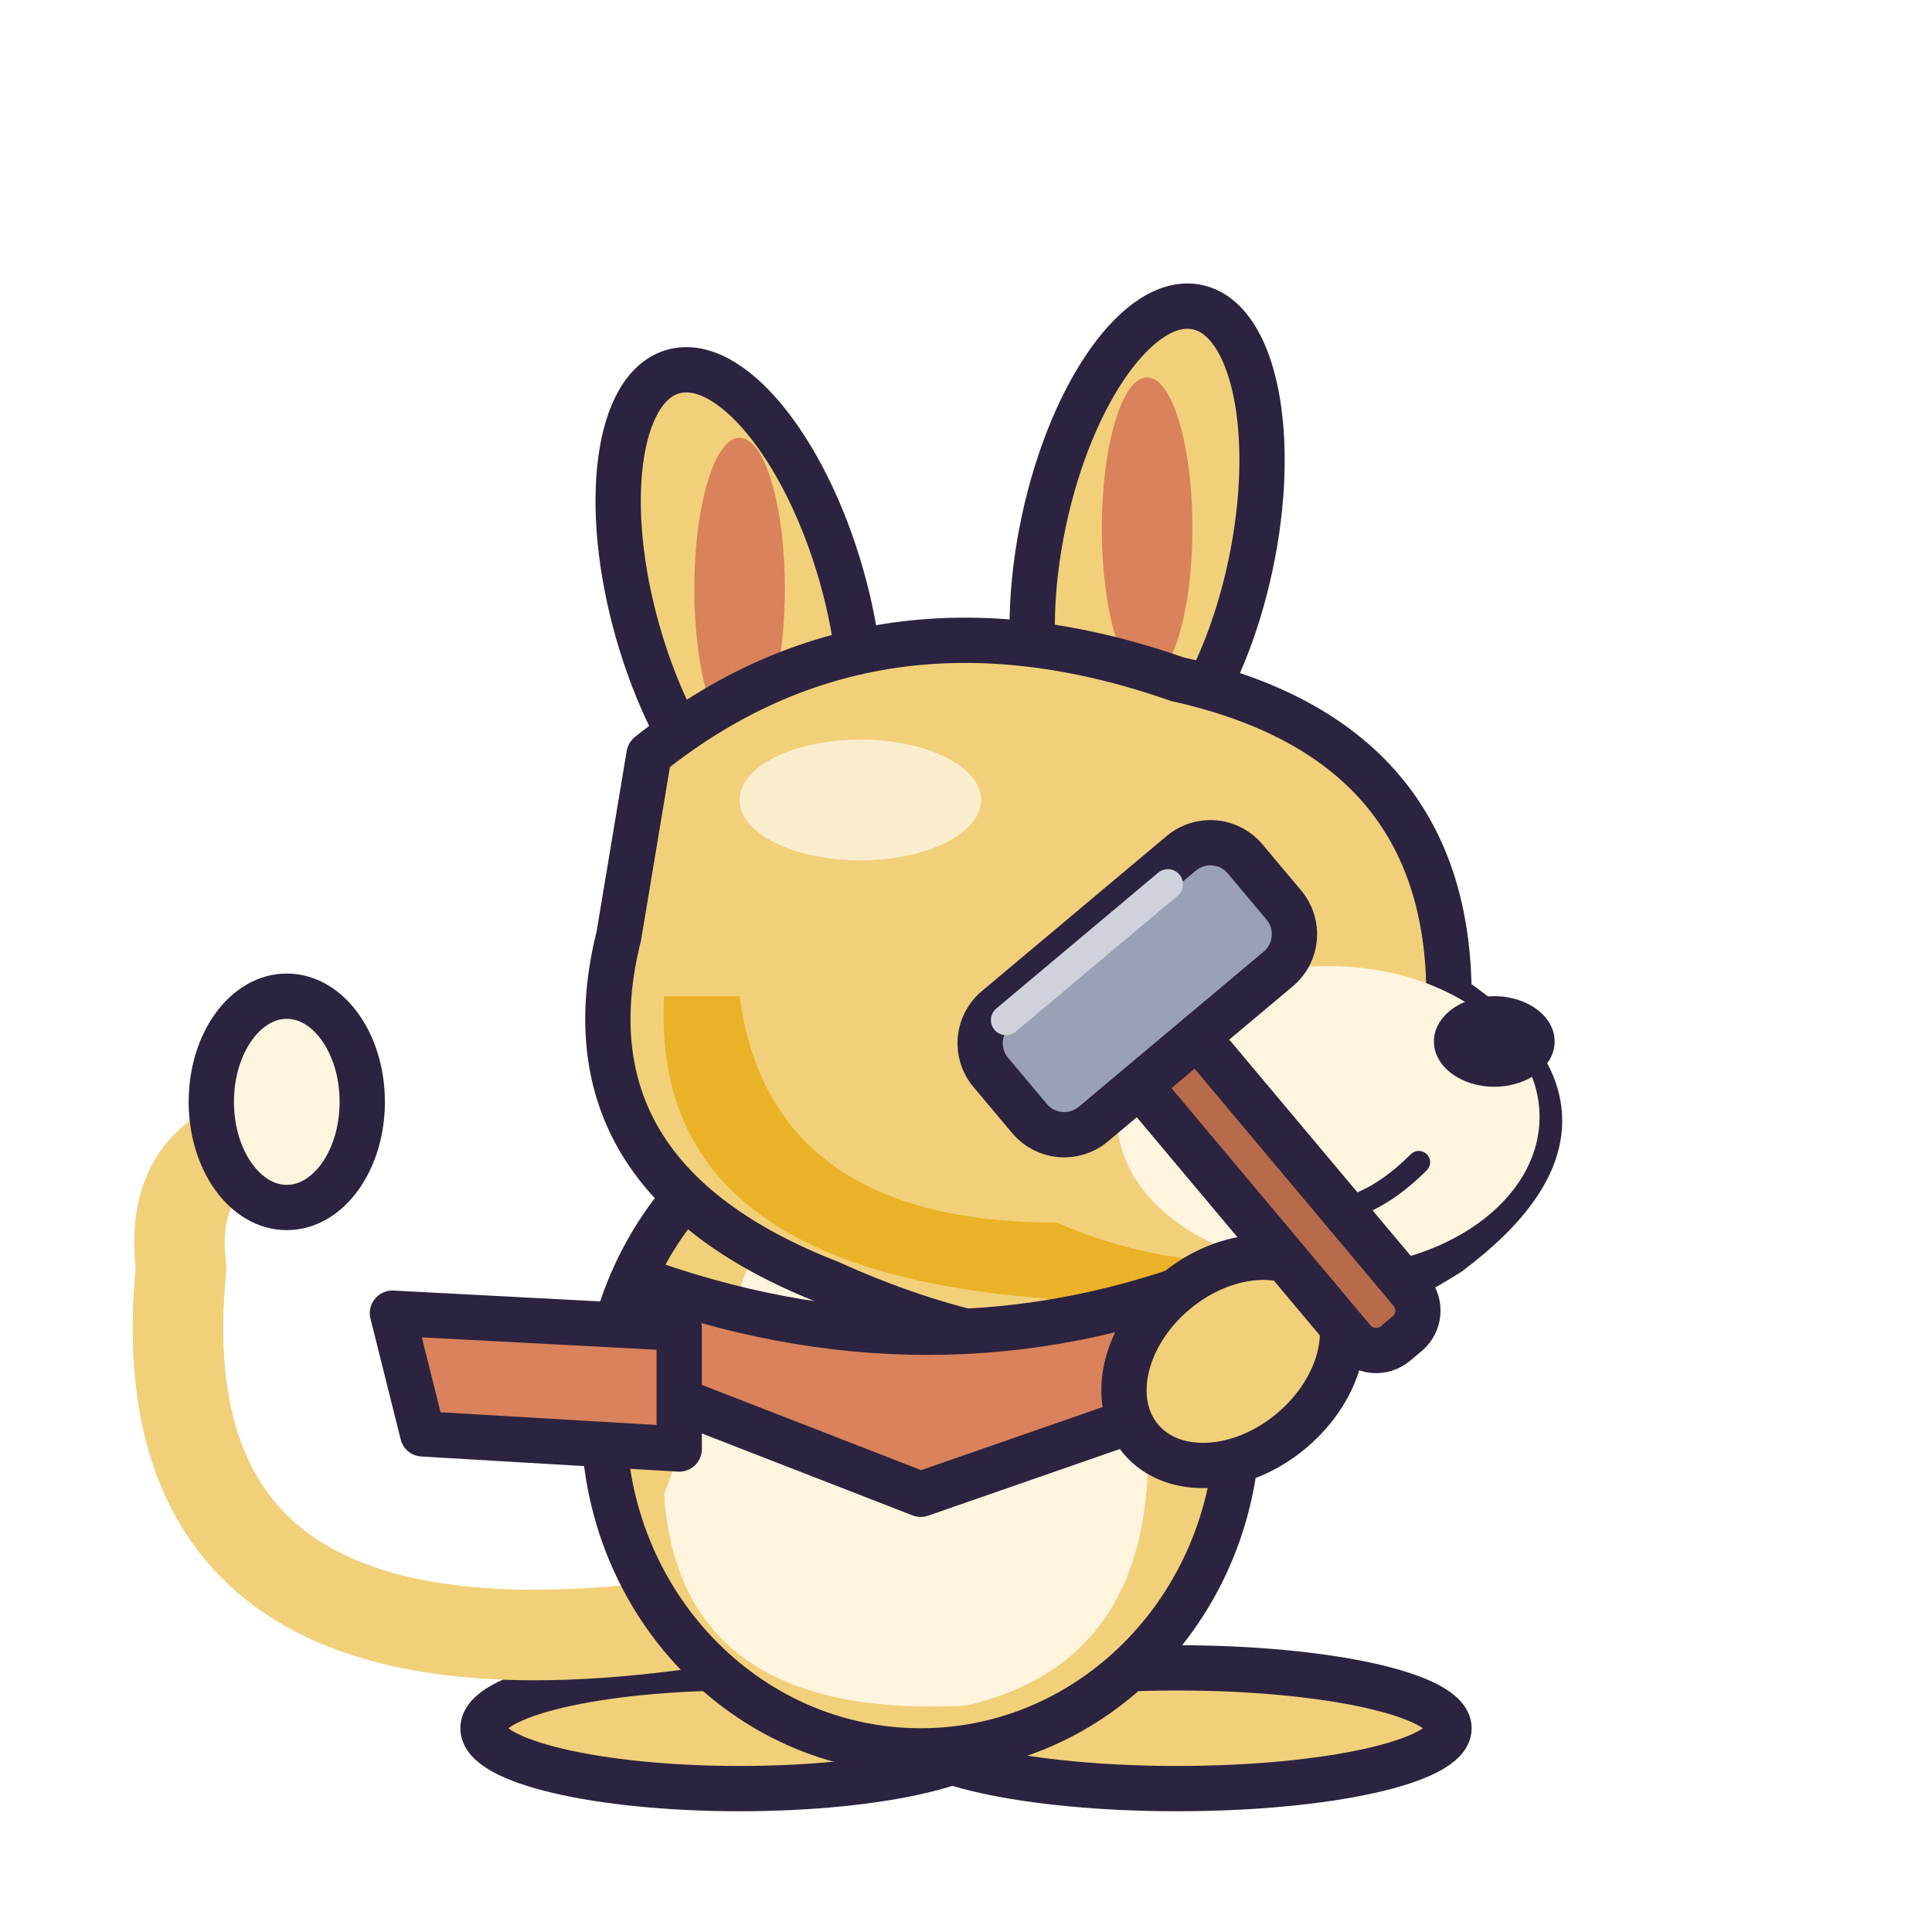
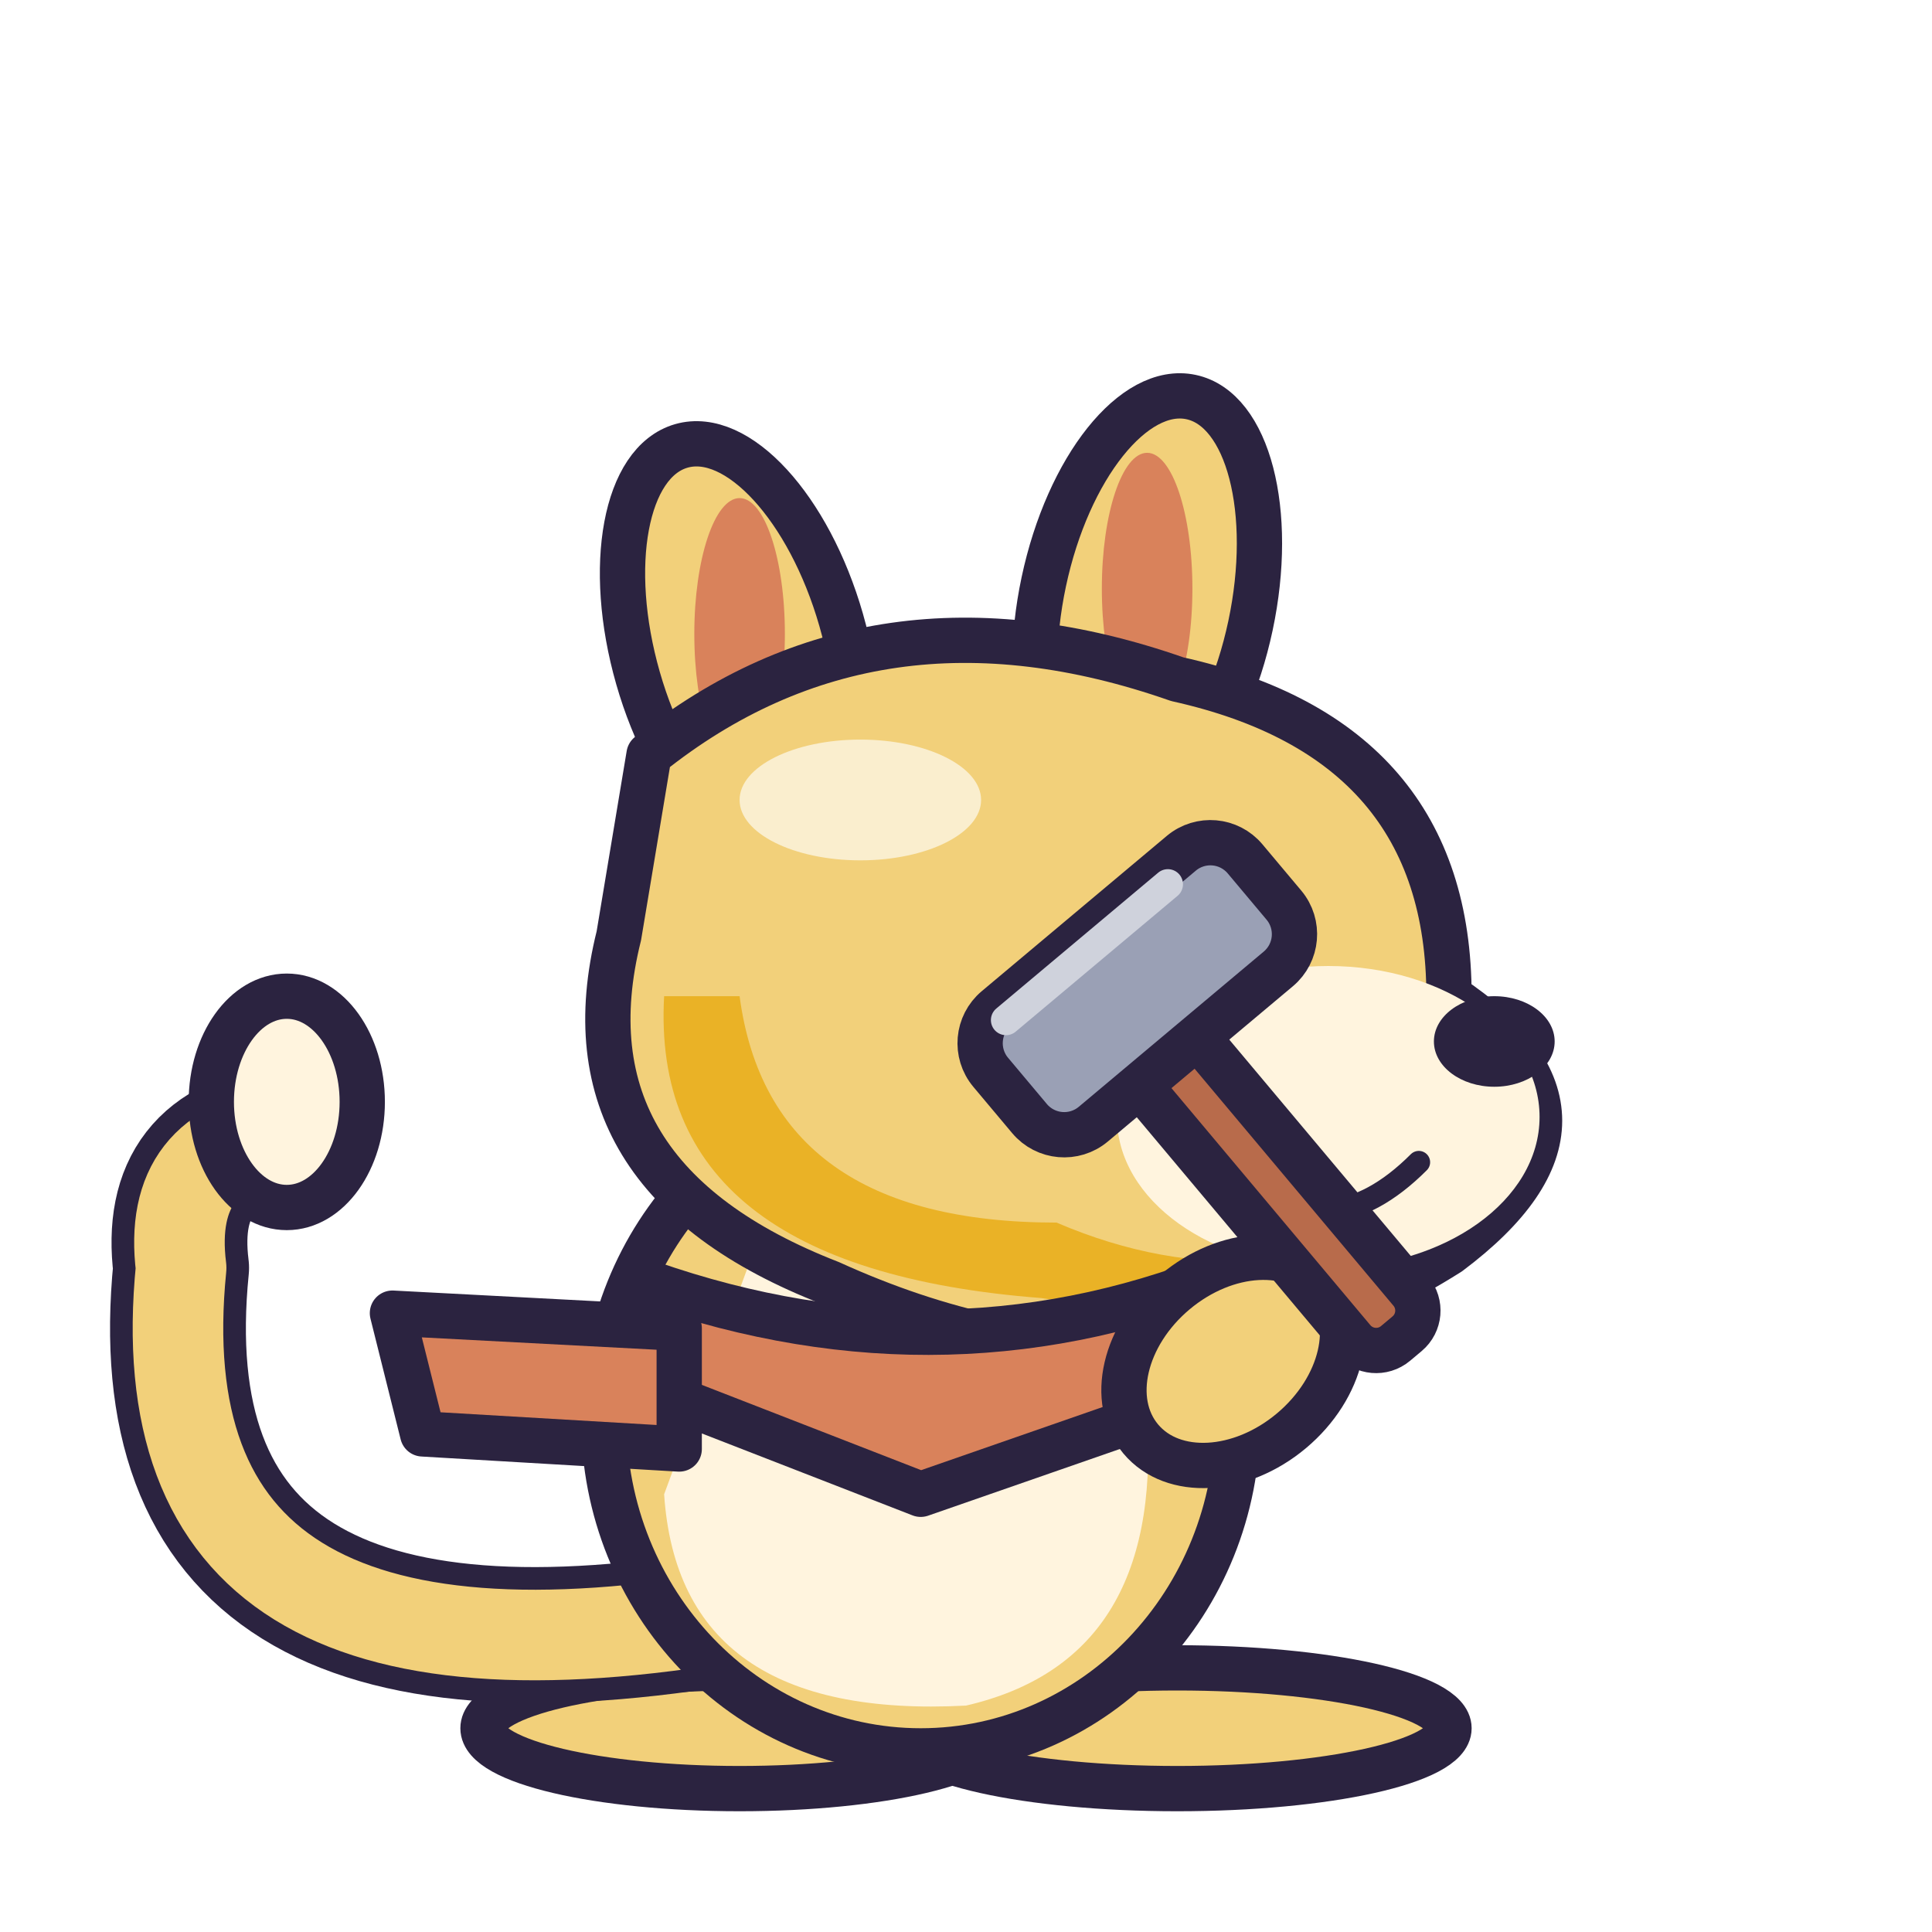
<svg xmlns="http://www.w3.org/2000/svg" version="1.1" viewBox="0 0 128 128" fill="none" stroke="#2B2340" stroke-width="3" stroke-linecap="round" stroke-linejoin="round">
  <g id="feet">
    <ellipse cx="49" cy="114.5" rx="17" ry="4" fill="#F2D07A" />
    <ellipse cx="78" cy="114.5" rx="18" ry="4" fill="#F2D07A" />
  </g>
  <g id="pose" transform="translate(0 1)">
    <g id="tail">
+       <path d="M49 106Q9 113 12 83Q11 75 19 74" fill="none" stroke="#2B2340" stroke-width="9" />
      <path d="M49 106Q9 113 12 83Q11 75 19 74" fill="none" stroke="#F2D07A" stroke-width="6" />
      <ellipse cx="19" cy="72" rx="5" ry="7" fill="#FFF4DE" />
    </g>
    <g id="body">
      <ellipse cx="61" cy="93" rx="21" ry="22" fill="#F2D07A" />
      <path d="M51 79Q70 76 76 93Q77 109 64 112Q45 113 44 98Z" fill="#FFF4DE" stroke="none" />
    </g>
    <g id="head">
-       <ellipse cx="49" cy="39" rx="7" ry="16" fill="#F2D07A" transform="rotate(-16 49 39)" />
-       <ellipse cx="76" cy="35" rx="7" ry="16" fill="#F2D07A" transform="rotate(12 76 35)" />
-       <ellipse cx="49" cy="38" rx="3" ry="10" fill="#D9825B" stroke="none" />
-       <ellipse cx="76" cy="34" rx="3" ry="10" fill="#D9825B" stroke="none" />
+       <ellipse cx="49" cy="42" rx="7" ry="14" fill="#F2D07A" transform="rotate(-16 49 42)" />
+       <ellipse cx="76" cy="39" rx="7" ry="14" fill="#F2D07A" transform="rotate(12 76 39)" />
+       <ellipse cx="49" cy="41" rx="3" ry="9" fill="#D9825B" stroke="none" />
+       <ellipse cx="76" cy="38" rx="3" ry="9" fill="#D9825B" stroke="none" />
      <path d="M43 49Q58 37 78 44Q96 48 96 65Q108 73 96 82Q77 94 55 84Q37 77 41 61Z" fill="#F2D07A" />
      <path d="M44 65Q43 83 69 85Q87 88 97 78Q84 86 70 80Q51 80 49 65Z" fill="#EAB226" stroke="none" />
      <ellipse cx="57" cy="52" rx="8" ry="4" fill="#FAEECE" stroke="none" />
      <ellipse cx="78" cy="62" rx="2.8" ry="4.2" fill="#2B2340" stroke="none" />
      <ellipse cx="77.3" cy="60.5" rx="0.8" ry="0.8" fill="#FFF4DE" stroke="none" />
      <ellipse cx="88" cy="73" rx="14" ry="10" fill="#FFF4DE" stroke="none" />
      <ellipse cx="99" cy="68" rx="4" ry="3" fill="#2B2340" stroke="none" />
      <path d="M82 77Q88 82 94 76" fill="none" stroke="#2B2340" stroke-width="1.5" />
    </g>
    <g id="clothing">
      <path d="M43 84Q63 91 82 83L84 90L61 98L43 91Z" fill="#D9825B" />
      <path d="M45 87L26 86L28 94L45 95Z" fill="#D9825B" />
    </g>
    <g id="headwear" />
    <g id="arm" transform="rotate(-40 78 91)">
      <ellipse cx="82" cy="92" rx="8" ry="6" fill="#F2D07A" />
      <g id="tool">
        <rect x="89" y="65" width="5" height="33" rx="2" fill="#B86B4B" />
        <rect x="82" y="64" width="22" height="10" rx="3" fill="#9AA0B5" />
        <path d="M85 65H99" fill="none" stroke="#CFD2DC" stroke-width="2" />
      </g>
    </g>
  </g>
</svg>
